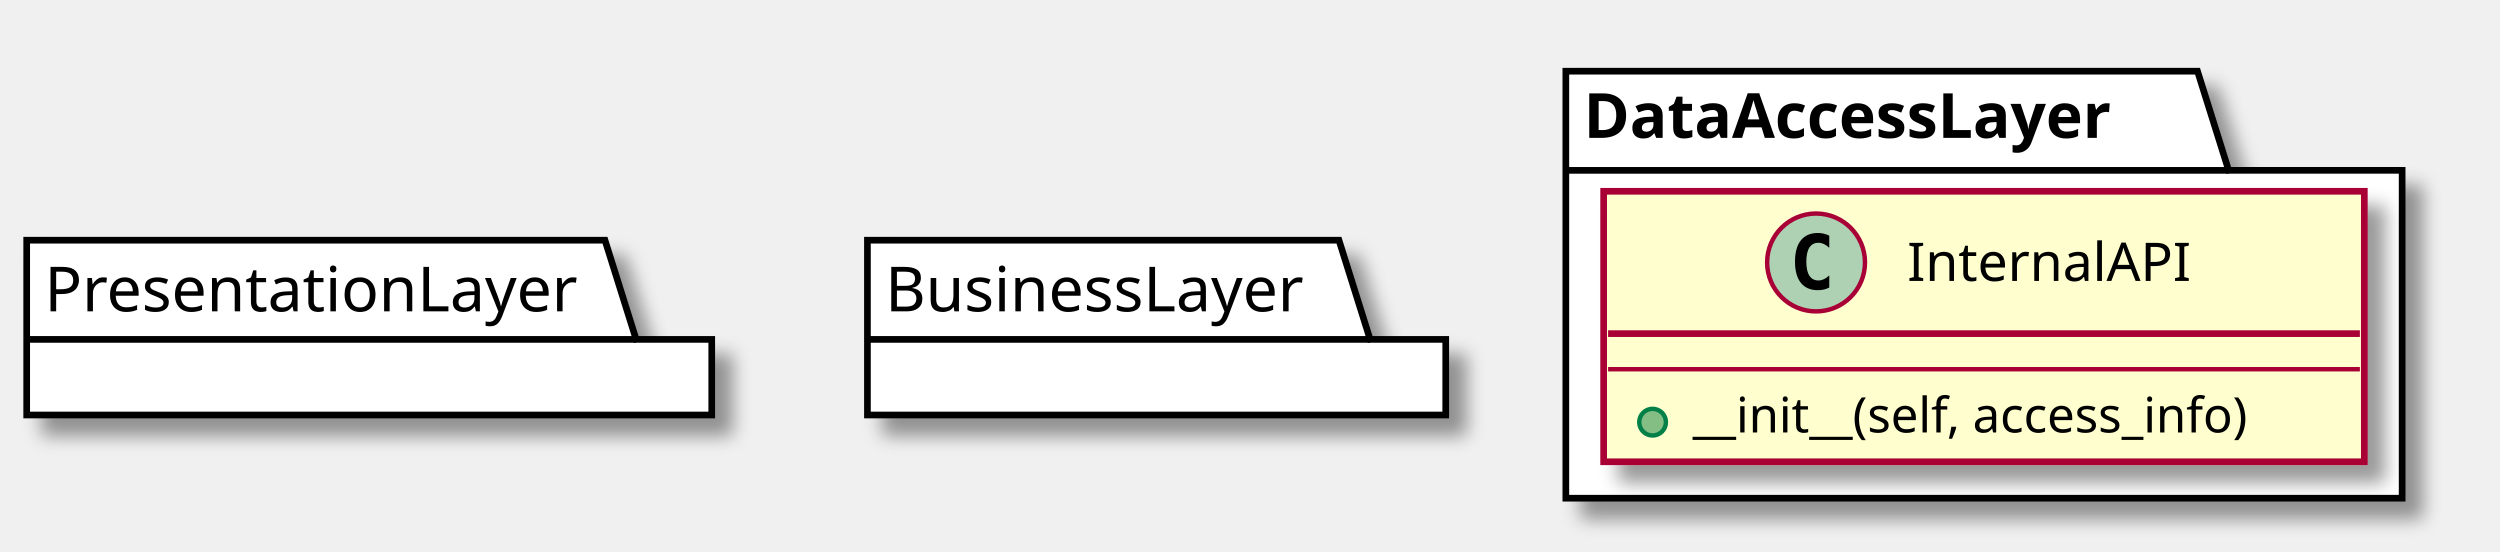
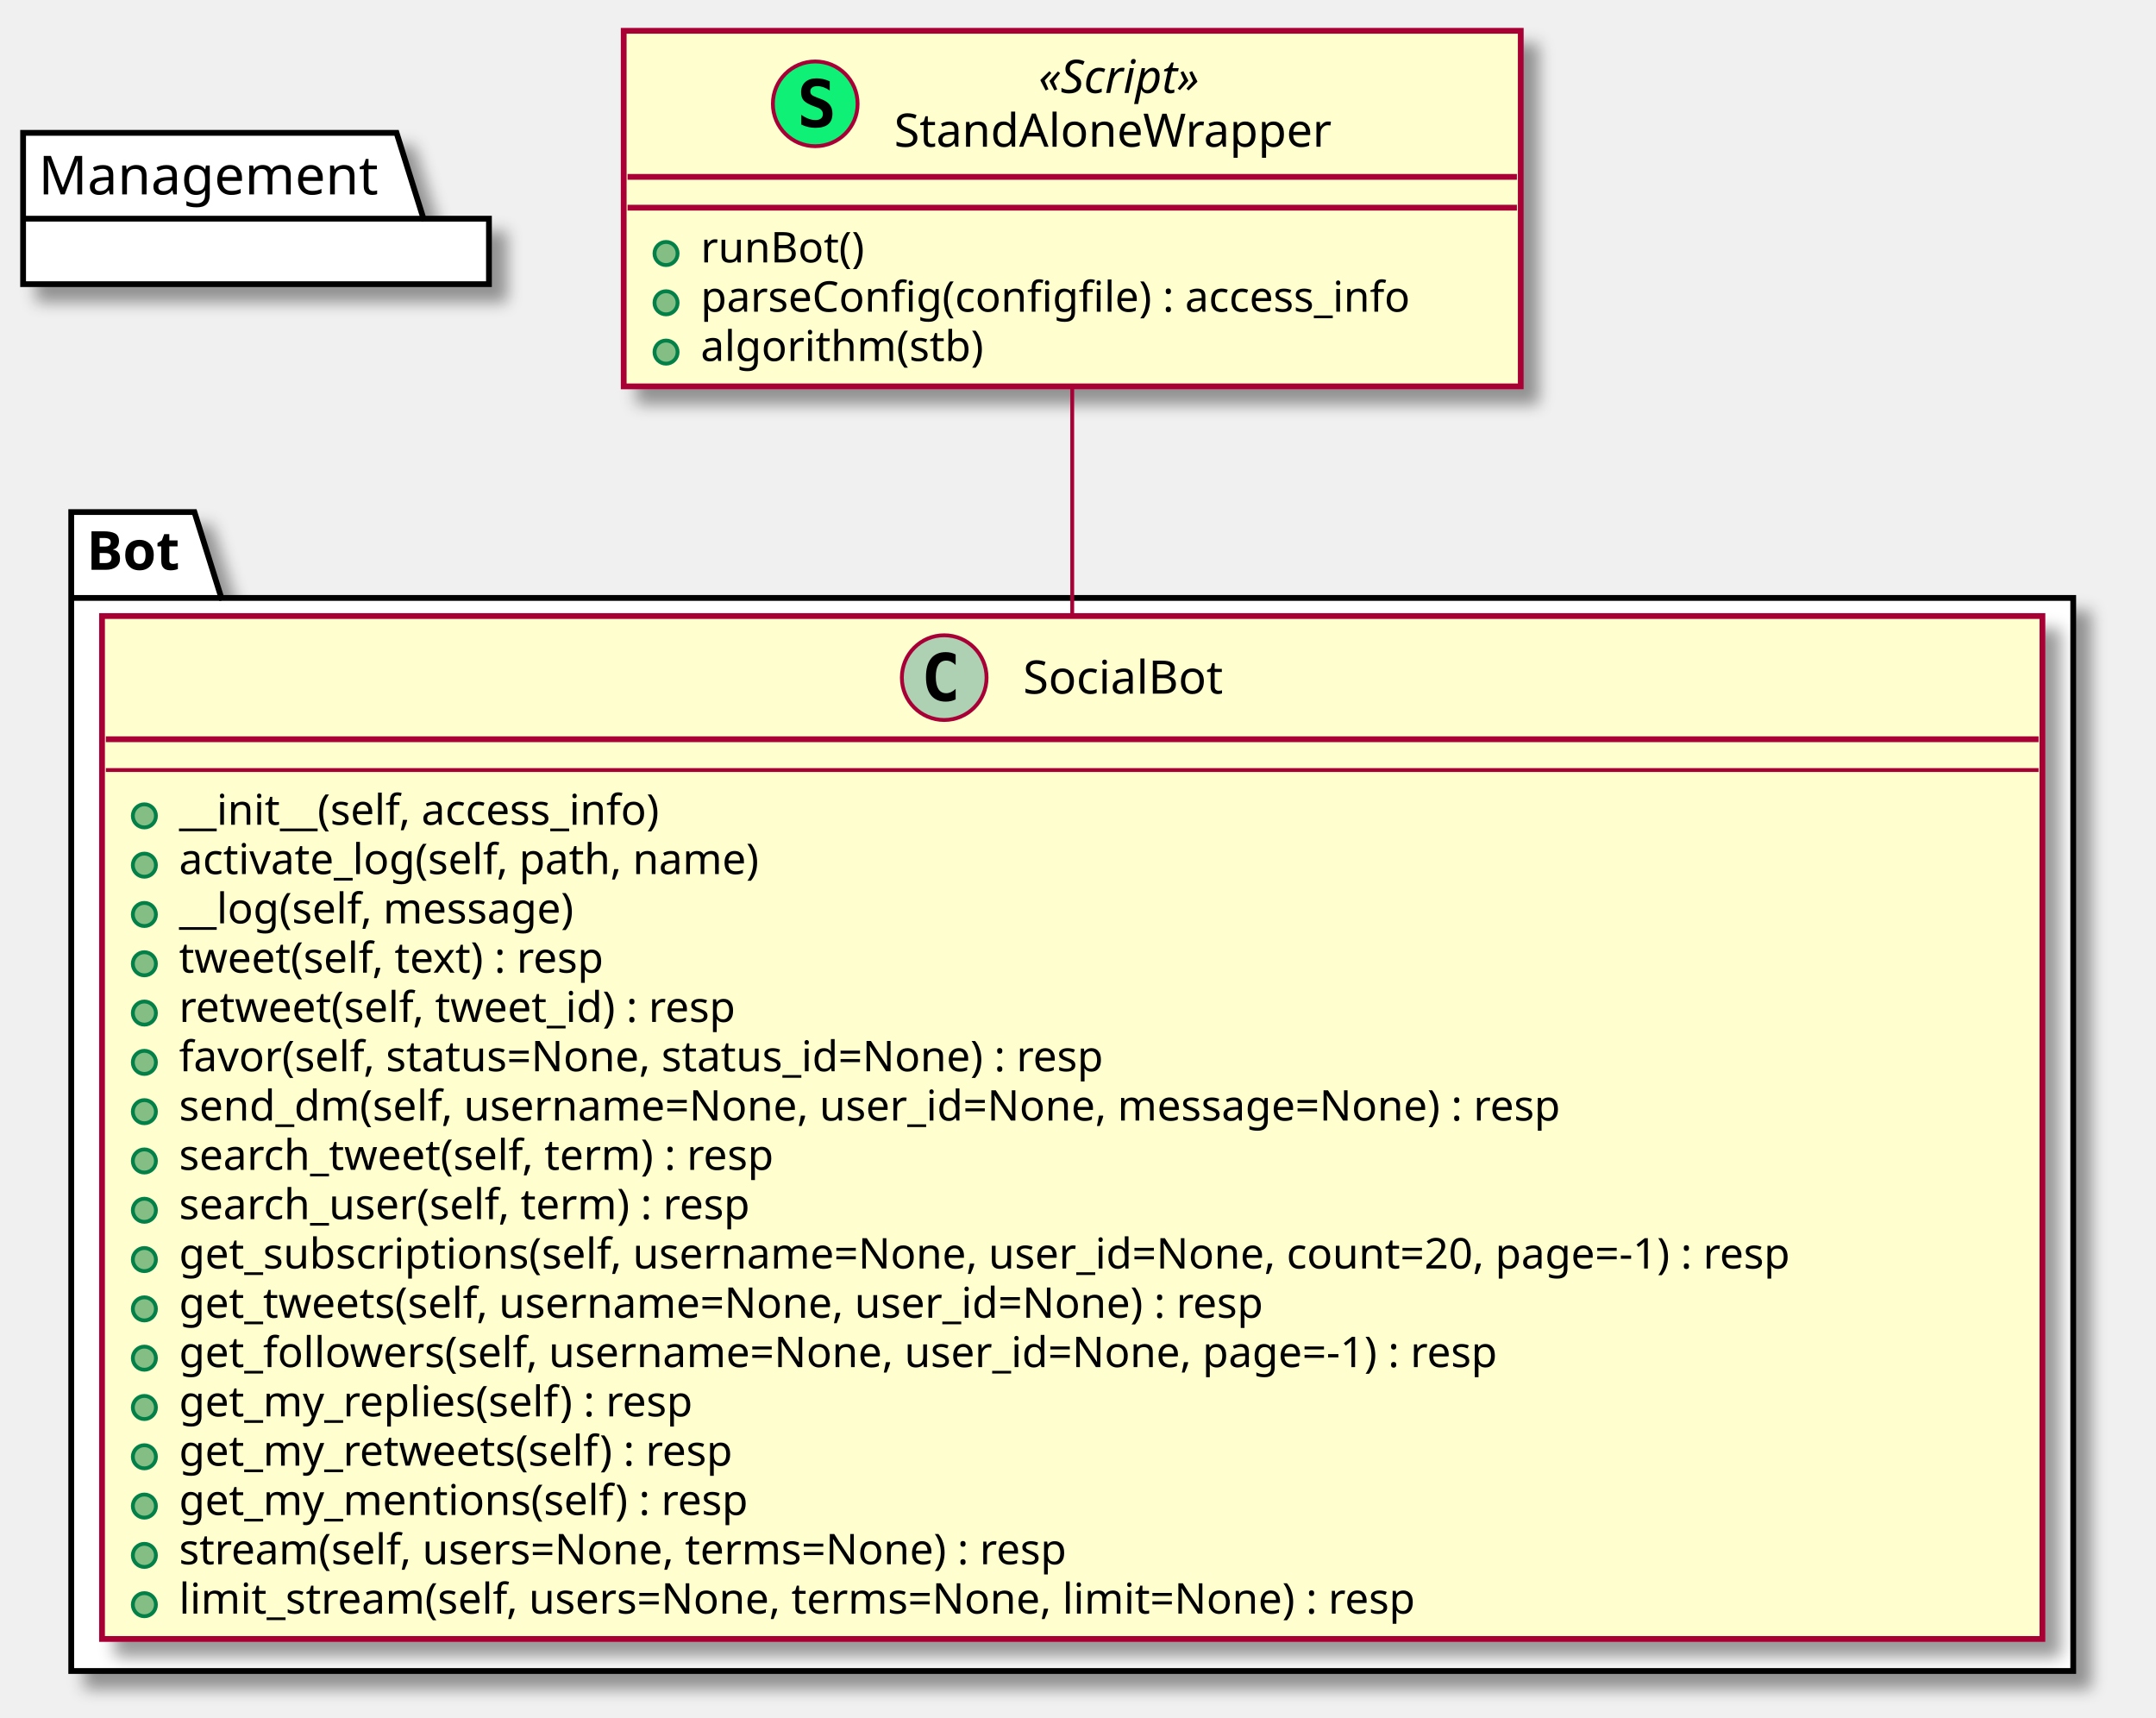
- <svg xmlns="http://www.w3.org/2000/svg" contentScriptType="application/ecmascript" contentStyleType="text/css" height="124px" preserveAspectRatio="none" style="width:562px;height:124px;" version="1.1" viewBox="0 0 562 124" width="562px" zoomAndPan="magnify">
+ <svg xmlns="http://www.w3.org/2000/svg" contentScriptType="application/ecmascript" contentStyleType="text/css" height="446px" preserveAspectRatio="none" style="width:560px;height:446px;" version="1.1" viewBox="0 0 560 446" width="560px" zoomAndPan="magnify">
  <defs>
-     <filter height="300%" id="fji3r7job4gwv" width="300%" x="-1" y="-1">
+     <filter height="300%" id="f6uhbqz6az7p9" width="300%" x="-1" y="-1">
      <feGaussianBlur result="blurOut" stdDeviation="2.0" />
      <feColorMatrix in="blurOut" result="blurOut2" type="matrix" values="0 0 0 0 0 0 0 0 0 0 0 0 0 0 0 0 0 0 .4 0" />
      <feOffset dx="4.0" dy="4.0" in="blurOut2" result="blurOut3" />
      <feBlend in="SourceGraphic" in2="blurOut3" mode="normal" />
    </filter>
  </defs>
  <g>
-     <polygon fill="#FFFFFF" filter="url(#fji3r7job4gwv)" points="352,16,494,16,501,38.297,540,38.297,540,112,352,112,352,16" style="stroke: #000000; stroke-width: 1.5;" />
-     <line style="stroke: #000000; stroke-width: 1.5;" x1="352" x2="501" y1="38.297" y2="38.297" />
-     <text fill="#000000" font-family="sans-serif" font-size="14" font-weight="bold" lengthAdjust="spacingAndGlyphs" textLength="136" x="356" y="30.995">DataAccessLayer</text>
-     <polygon fill="#FFFFFF" filter="url(#fji3r7job4gwv)" points="6,54,136,54,143,76.297,160,76.297,160,93.297,6,93.297,6,54" style="stroke: #000000; stroke-width: 1.5;" />
-     <line style="stroke: #000000; stroke-width: 1.5;" x1="6" x2="143" y1="76.297" y2="76.297" />
-     <text fill="#000000" font-family="sans-serif" font-size="14" lengthAdjust="spacingAndGlyphs" textLength="124" x="10" y="69.995">PresentationLayer</text>
-     <polygon fill="#FFFFFF" filter="url(#fji3r7job4gwv)" points="195,54,301,54,308,76.297,325,76.297,325,93.297,195,93.297,195,54" style="stroke: #000000; stroke-width: 1.5;" />
-     <line style="stroke: #000000; stroke-width: 1.5;" x1="195" x2="308" y1="76.297" y2="76.297" />
-     <text fill="#000000" font-family="sans-serif" font-size="14" lengthAdjust="spacingAndGlyphs" textLength="100" x="199" y="69.995">BusinessLayer</text>
-     <rect fill="#FEFECE" filter="url(#fji3r7job4gwv)" height="60.805" id="InternalAPI" style="stroke: #A80036; stroke-width: 1.5;" width="171" x="360.5" y="43" />
-     <ellipse cx="408.25" cy="59" fill="#ADD1B2" rx="11" ry="11" style="stroke: #A80036; stroke-width: 1.0;" />
-     <path d="M411.219,64.641 Q410.641,64.938 410,65.086 Q409.359,65.234 408.656,65.234 Q406.156,65.234 404.836,63.586 Q403.516,61.938 403.516,58.812 Q403.516,55.688 404.836,54.031 Q406.156,52.375 408.656,52.375 Q409.359,52.375 410.008,52.531 Q410.656,52.688 411.219,52.984 L411.219,55.703 Q410.594,55.125 410,54.852 Q409.406,54.578 408.781,54.578 Q407.438,54.578 406.75,55.648 Q406.062,56.719 406.062,58.812 Q406.062,60.906 406.75,61.977 Q407.438,63.047 408.781,63.047 Q409.406,63.047 410,62.773 Q410.594,62.5 411.219,61.922 L411.219,64.641 Z " />
-     <text fill="#000000" font-family="sans-serif" font-size="12" lengthAdjust="spacingAndGlyphs" textLength="67" x="428.75" y="63.154">InternalAPI</text>
-     <line style="stroke: #A80036; stroke-width: 1.5;" x1="361.5" x2="530.5" y1="75" y2="75" />
-     <line style="stroke: #A80036; stroke-width: 1.0;" x1="361.5" x2="530.5" y1="83" y2="83" />
-     <ellipse cx="371.5" cy="94.902" fill="#84BE84" rx="3" ry="3" style="stroke: #038048; stroke-width: 1.0;" />
-     <text fill="#000000" font-family="sans-serif" font-size="11" lengthAdjust="spacingAndGlyphs" textLength="145" x="380.5" y="97.21">__init__(self, access_info)</text>
+     <polygon fill="#FFFFFF" filter="url(#f6uhbqz6az7p9)" points="18.5,133,50.5,133,57.5,155.297,538.5,155.297,538.5,434,18.5,434,18.5,133" style="stroke: #000000; stroke-width: 1.5;" />
+     <line style="stroke: #000000; stroke-width: 1.5;" x1="18.5" x2="57.5" y1="155.297" y2="155.297" />
+     <text fill="#000000" font-family="sans-serif" font-size="14" font-weight="bold" lengthAdjust="spacingAndGlyphs" textLength="26" x="22.5" y="147.995">Bot</text>
+     <polygon fill="#FFFFFF" filter="url(#f6uhbqz6az7p9)" points="6,34.5,103,34.5,110,56.797,127,56.797,127,73.797,6,73.797,6,34.5" style="stroke: #000000; stroke-width: 1.5;" />
+     <line style="stroke: #000000; stroke-width: 1.5;" x1="6" x2="110" y1="56.797" y2="56.797" />
+     <text fill="#000000" font-family="sans-serif" font-size="14" lengthAdjust="spacingAndGlyphs" textLength="91" x="10" y="50.495">Management</text>
+     <rect fill="#FEFECE" filter="url(#f6uhbqz6az7p9)" height="265.68" id="SocialBot" style="stroke: #A80036; stroke-width: 1.5;" width="504" x="26.5" y="160" />
+     <ellipse cx="245.25" cy="176" fill="#ADD1B2" rx="11" ry="11" style="stroke: #A80036; stroke-width: 1.0;" />
+     <path d="M248.219,181.641 Q247.641,181.938 247,182.086 Q246.359,182.234 245.656,182.234 Q243.156,182.234 241.836,180.586 Q240.516,178.938 240.516,175.812 Q240.516,172.688 241.836,171.031 Q243.156,169.375 245.656,169.375 Q246.359,169.375 247.008,169.531 Q247.656,169.688 248.219,169.984 L248.219,172.703 Q247.594,172.125 247,171.852 Q246.406,171.578 245.781,171.578 Q244.438,171.578 243.75,172.648 Q243.062,173.719 243.062,175.812 Q243.062,177.906 243.75,178.977 Q244.438,180.047 245.781,180.047 Q246.406,180.047 247,179.773 Q247.594,179.5 248.219,178.922 L248.219,181.641 Z " />
+     <text fill="#000000" font-family="sans-serif" font-size="12" lengthAdjust="spacingAndGlyphs" textLength="58" x="265.75" y="180.154">SocialBot</text>
+     <line style="stroke: #A80036; stroke-width: 1.5;" x1="27.5" x2="529.5" y1="192" y2="192" />
+     <line style="stroke: #A80036; stroke-width: 1.0;" x1="27.5" x2="529.5" y1="200" y2="200" />
+     <ellipse cx="37.5" cy="211.902" fill="#84BE84" rx="3" ry="3" style="stroke: #038048; stroke-width: 1.0;" />
+     <text fill="#000000" font-family="sans-serif" font-size="11" lengthAdjust="spacingAndGlyphs" textLength="145" x="46.5" y="214.21">__init__(self, access_info)</text>
+     <ellipse cx="37.5" cy="224.707" fill="#84BE84" rx="3" ry="3" style="stroke: #038048; stroke-width: 1.0;" />
+     <text fill="#000000" font-family="sans-serif" font-size="11" lengthAdjust="spacingAndGlyphs" textLength="169" x="46.5" y="227.015">activate_log(self, path, name)</text>
+     <ellipse cx="37.5" cy="237.512" fill="#84BE84" rx="3" ry="3" style="stroke: #038048; stroke-width: 1.0;" />
+     <text fill="#000000" font-family="sans-serif" font-size="11" lengthAdjust="spacingAndGlyphs" textLength="119" x="46.5" y="239.82">__log(self, message)</text>
+     <ellipse cx="37.5" cy="250.316" fill="#84BE84" rx="3" ry="3" style="stroke: #038048; stroke-width: 1.0;" />
+     <text fill="#000000" font-family="sans-serif" font-size="11" lengthAdjust="spacingAndGlyphs" textLength="127" x="46.5" y="252.625">tweet(self, text) : resp</text>
+     <ellipse cx="37.5" cy="263.121" fill="#84BE84" rx="3" ry="3" style="stroke: #038048; stroke-width: 1.0;" />
+     <text fill="#000000" font-family="sans-serif" font-size="11" lengthAdjust="spacingAndGlyphs" textLength="165" x="46.5" y="265.429">retweet(self, tweet_id) : resp</text>
+     <ellipse cx="37.5" cy="275.926" fill="#84BE84" rx="3" ry="3" style="stroke: #038048; stroke-width: 1.0;" />
+     <text fill="#000000" font-family="sans-serif" font-size="11" lengthAdjust="spacingAndGlyphs" textLength="276" x="46.5" y="278.234">favor(self, status=None, status_id=None) : resp</text>
+     <ellipse cx="37.5" cy="288.731" fill="#84BE84" rx="3" ry="3" style="stroke: #038048; stroke-width: 1.0;" />
+     <text fill="#000000" font-family="sans-serif" font-size="11" lengthAdjust="spacingAndGlyphs" textLength="410" x="46.5" y="291.039">send_dm(self, username=None, user_id=None, message=None) : resp</text>
+     <ellipse cx="37.5" cy="301.535" fill="#84BE84" rx="3" ry="3" style="stroke: #038048; stroke-width: 1.0;" />
+     <text fill="#000000" font-family="sans-serif" font-size="11" lengthAdjust="spacingAndGlyphs" textLength="178" x="46.5" y="303.843">search_tweet(self, term) : resp</text>
+     <ellipse cx="37.5" cy="314.34" fill="#84BE84" rx="3" ry="3" style="stroke: #038048; stroke-width: 1.0;" />
+     <text fill="#000000" font-family="sans-serif" font-size="11" lengthAdjust="spacingAndGlyphs" textLength="173" x="46.5" y="316.648">search_user(self, term) : resp</text>
+     <ellipse cx="37.5" cy="327.144" fill="#84BE84" rx="3" ry="3" style="stroke: #038048; stroke-width: 1.0;" />
+     <text fill="#000000" font-family="sans-serif" font-size="11" lengthAdjust="spacingAndGlyphs" textLength="478" x="46.5" y="329.453">get_subscriptions(self, username=None, user_id=None, count=20, page=-1) : resp</text>
+     <ellipse cx="37.5" cy="339.949" fill="#84BE84" rx="3" ry="3" style="stroke: #038048; stroke-width: 1.0;" />
+     <text fill="#000000" font-family="sans-serif" font-size="11" lengthAdjust="spacingAndGlyphs" textLength="321" x="46.5" y="342.257">get_tweets(self, username=None, user_id=None) : resp</text>
+     <ellipse cx="37.5" cy="352.754" fill="#84BE84" rx="3" ry="3" style="stroke: #038048; stroke-width: 1.0;" />
+     <text fill="#000000" font-family="sans-serif" font-size="11" lengthAdjust="spacingAndGlyphs" textLength="391" x="46.5" y="355.062">get_followers(self, username=None, user_id=None, page=-1) : resp</text>
+     <ellipse cx="37.5" cy="365.559" fill="#84BE84" rx="3" ry="3" style="stroke: #038048; stroke-width: 1.0;" />
+     <text fill="#000000" font-family="sans-serif" font-size="11" lengthAdjust="spacingAndGlyphs" textLength="153" x="46.5" y="367.867">get_my_replies(self) : resp</text>
+     <ellipse cx="37.5" cy="378.363" fill="#84BE84" rx="3" ry="3" style="stroke: #038048; stroke-width: 1.0;" />
+     <text fill="#000000" font-family="sans-serif" font-size="11" lengthAdjust="spacingAndGlyphs" textLength="164" x="46.5" y="380.671">get_my_retweets(self) : resp</text>
+     <ellipse cx="37.5" cy="391.168" fill="#84BE84" rx="3" ry="3" style="stroke: #038048; stroke-width: 1.0;" />
+     <text fill="#000000" font-family="sans-serif" font-size="11" lengthAdjust="spacingAndGlyphs" textLength="167" x="46.5" y="393.476">get_my_mentions(self) : resp</text>
+     <ellipse cx="37.5" cy="403.973" fill="#84BE84" rx="3" ry="3" style="stroke: #038048; stroke-width: 1.0;" />
+     <text fill="#000000" font-family="sans-serif" font-size="11" lengthAdjust="spacingAndGlyphs" textLength="267" x="46.5" y="406.281">stream(self, users=None, terms=None) : resp</text>
+     <ellipse cx="37.5" cy="416.777" fill="#84BE84" rx="3" ry="3" style="stroke: #038048; stroke-width: 1.0;" />
+     <text fill="#000000" font-family="sans-serif" font-size="11" lengthAdjust="spacingAndGlyphs" textLength="367" x="46.5" y="419.085">limit_stream(self, users=None, terms=None, limit=None) : resp</text>
+     <rect fill="#FEFECE" filter="url(#f6uhbqz6az7p9)" height="92.352" id="StandAloneWrapper" style="stroke: #A80036; stroke-width: 1.5;" width="233" x="162" y="8" />
+     <ellipse cx="211.75" cy="26.969" fill="#0FF077" rx="11" ry="11" style="stroke: #A80036; stroke-width: 1.0;" />
+     <path d="M211.234,27.531 Q209.375,26.828 208.727,26.055 Q208.078,25.281 208.078,23.969 Q208.078,22.281 209.156,21.312 Q210.234,20.344 212.109,20.344 Q212.969,20.344 213.82,20.539 Q214.672,20.734 215.516,21.125 L215.516,23.516 Q214.734,22.953 213.914,22.664 Q213.094,22.375 212.297,22.375 Q211.422,22.375 210.945,22.734 Q210.469,23.094 210.469,23.75 Q210.469,24.266 210.812,24.602 Q211.156,24.938 212.25,25.344 L213.312,25.75 Q214.797,26.297 215.508,27.203 Q216.219,28.109 216.219,29.484 Q216.219,31.359 215.109,32.281 Q214,33.203 211.75,33.203 Q210.828,33.203 209.906,32.984 Q208.984,32.766 208.125,32.344 L208.125,29.812 Q209.094,30.5 210.016,30.844 Q210.938,31.188 211.828,31.188 Q212.734,31.188 213.234,30.773 Q213.734,30.359 213.734,29.625 Q213.734,29.062 213.398,28.648 Q213.062,28.234 212.438,27.984 L211.234,27.531 Z " />
+     <text fill="#000000" font-family="sans-serif" font-size="12" font-style="italic" lengthAdjust="spacingAndGlyphs" textLength="50" x="269.75" y="24.139">«Script»</text>
+     <text fill="#000000" font-family="sans-serif" font-size="12" lengthAdjust="spacingAndGlyphs" textLength="125" x="232.25" y="38.107">StandAloneWrapper</text>
+     <line style="stroke: #A80036; stroke-width: 1.5;" x1="163" x2="394" y1="45.938" y2="45.938" />
+     <line style="stroke: #A80036; stroke-width: 1.5;" x1="163" x2="394" y1="53.938" y2="53.938" />
+     <ellipse cx="173" cy="65.84" fill="#84BE84" rx="3" ry="3" style="stroke: #038048; stroke-width: 1.0;" />
+     <text fill="#000000" font-family="sans-serif" font-size="11" lengthAdjust="spacingAndGlyphs" textLength="46" x="182" y="68.148">runBot()</text>
+     <ellipse cx="173" cy="78.644" fill="#84BE84" rx="3" ry="3" style="stroke: #038048; stroke-width: 1.0;" />
+     <text fill="#000000" font-family="sans-serif" font-size="11" lengthAdjust="spacingAndGlyphs" textLength="207" x="182" y="80.953">parseConfig(configfile) : access_info</text>
+     <ellipse cx="173" cy="91.449" fill="#84BE84" rx="3" ry="3" style="stroke: #038048; stroke-width: 1.0;" />
+     <text fill="#000000" font-family="sans-serif" font-size="11" lengthAdjust="spacingAndGlyphs" textLength="80" x="182" y="93.757">algorithm(stb)</text>
+     <path d="M278.5,100.082 C278.5,117.512 278.5,138.345 278.5,159.775 " fill="none" id="StandAloneWrapper-SocialBot" style="stroke: #A80036; stroke-width: 1.0;" />
  </g>
</svg>
